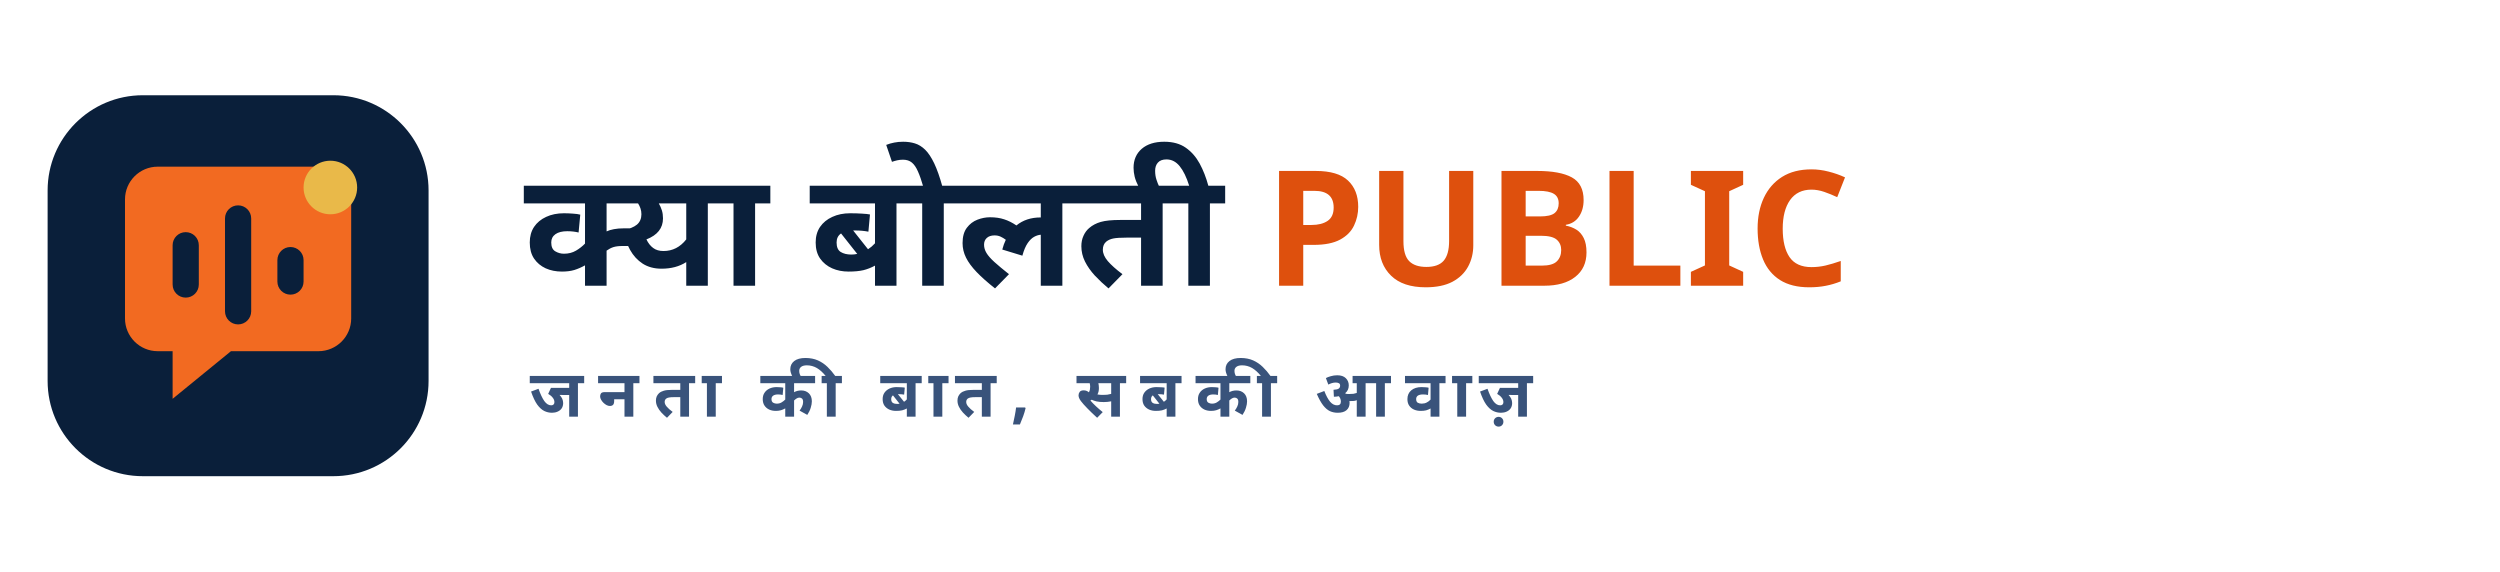
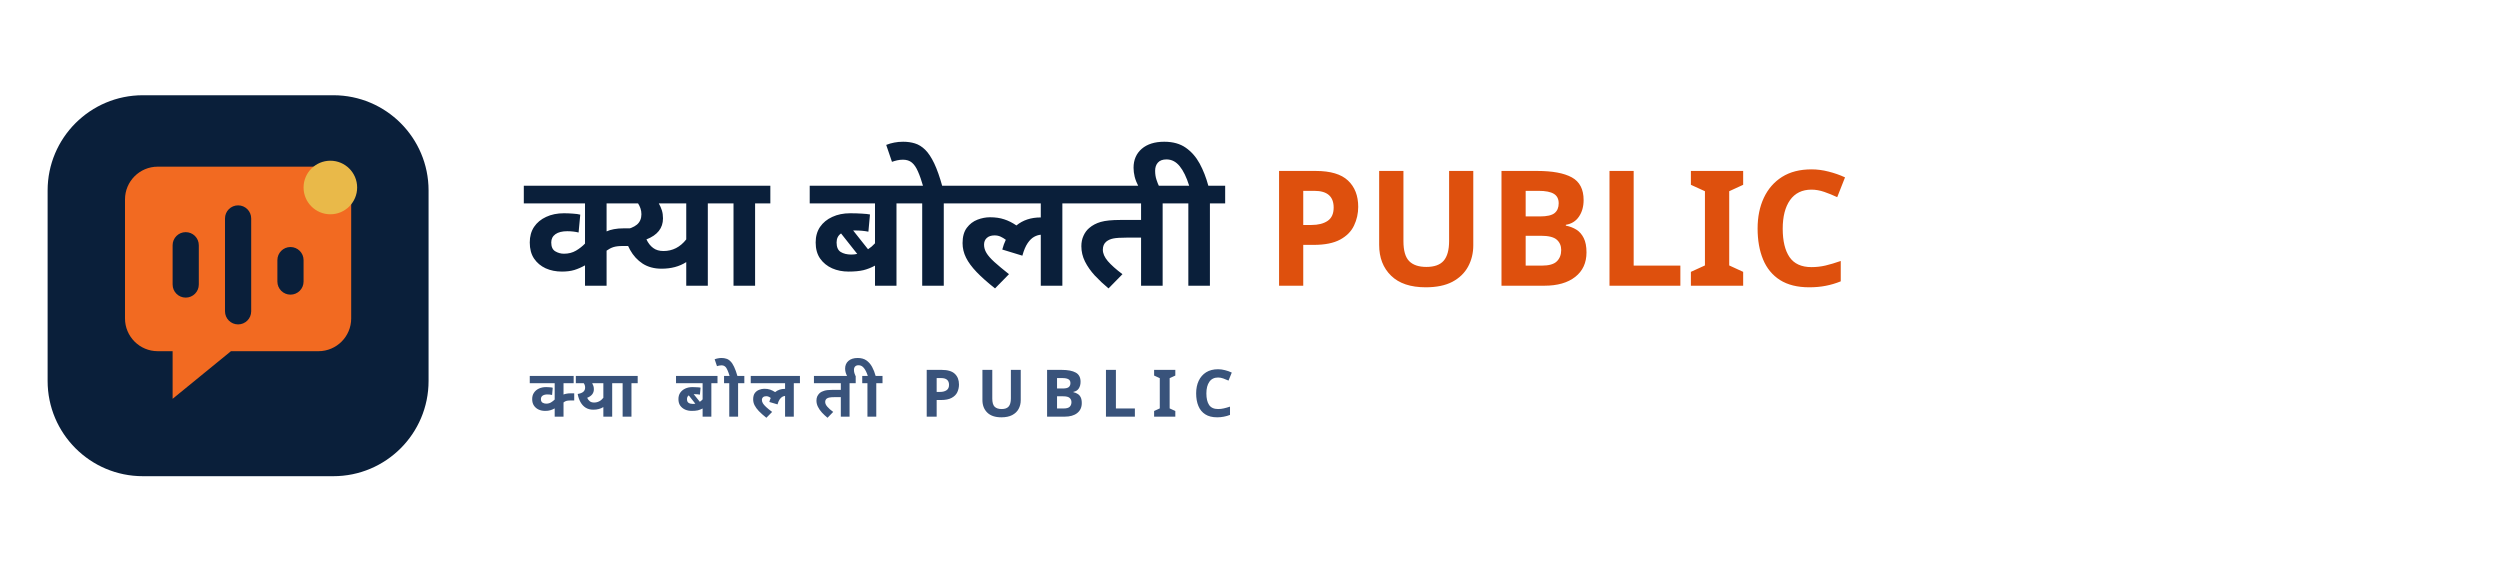
<svg xmlns="http://www.w3.org/2000/svg" viewBox="0 0 420 96" role="img" aria-label="क्या बोलती PUBLIC">
  <rect width="420" height="96" fill="none" />
  <g transform="translate(8 16)">
    <rect width="64" height="64" rx="16" fill="#0A1F3A" />
    <path d="M13 17.5A5.5 5.5 0 0 1 18.5 12h27a5.5 5.5 0 0 1 5.5 5.5v20a5.5 5.5 0 0 1-5.5 5.5H30.8L21 51v-8h-2.5A5.5 5.5 0 0 1 13 37.5v-20Z" fill="#F26A21" />
    <rect x="21" y="23" width="4.4" height="11" rx="2.2" fill="#0A1F3A" />
    <rect x="29.8" y="18.5" width="4.4" height="20" rx="2.2" fill="#0A1F3A" />
    <rect x="38.6" y="25.5" width="4.4" height="8" rx="2.2" fill="#0A1F3A" />
    <circle cx="47.5" cy="15.5" r="4.5" fill="#E9B949" />
  </g>
  <text x="88" y="48" font-family="'Noto Sans Devanagari', sans-serif" font-size="27" font-weight="800" fill="#0A1F3A">क्या बोलती <tspan fill="#DE500D">PUBLIC</tspan>
  </text>
-   <text x="89" y="70" font-family="'Noto Sans Devanagari', sans-serif" font-size="11" font-weight="600" letter-spacing="2.5" fill="#39537B">जनता की बात, सबकी आवाज़</text>
+   <text x="89" y="70" font-family="'Noto Sans Devanagari', sans-serif" font-size="11" font-weight="600" letter-spacing="2.5" fill="#39537B">क्या बोलती PUBLIC</text>
</svg>
